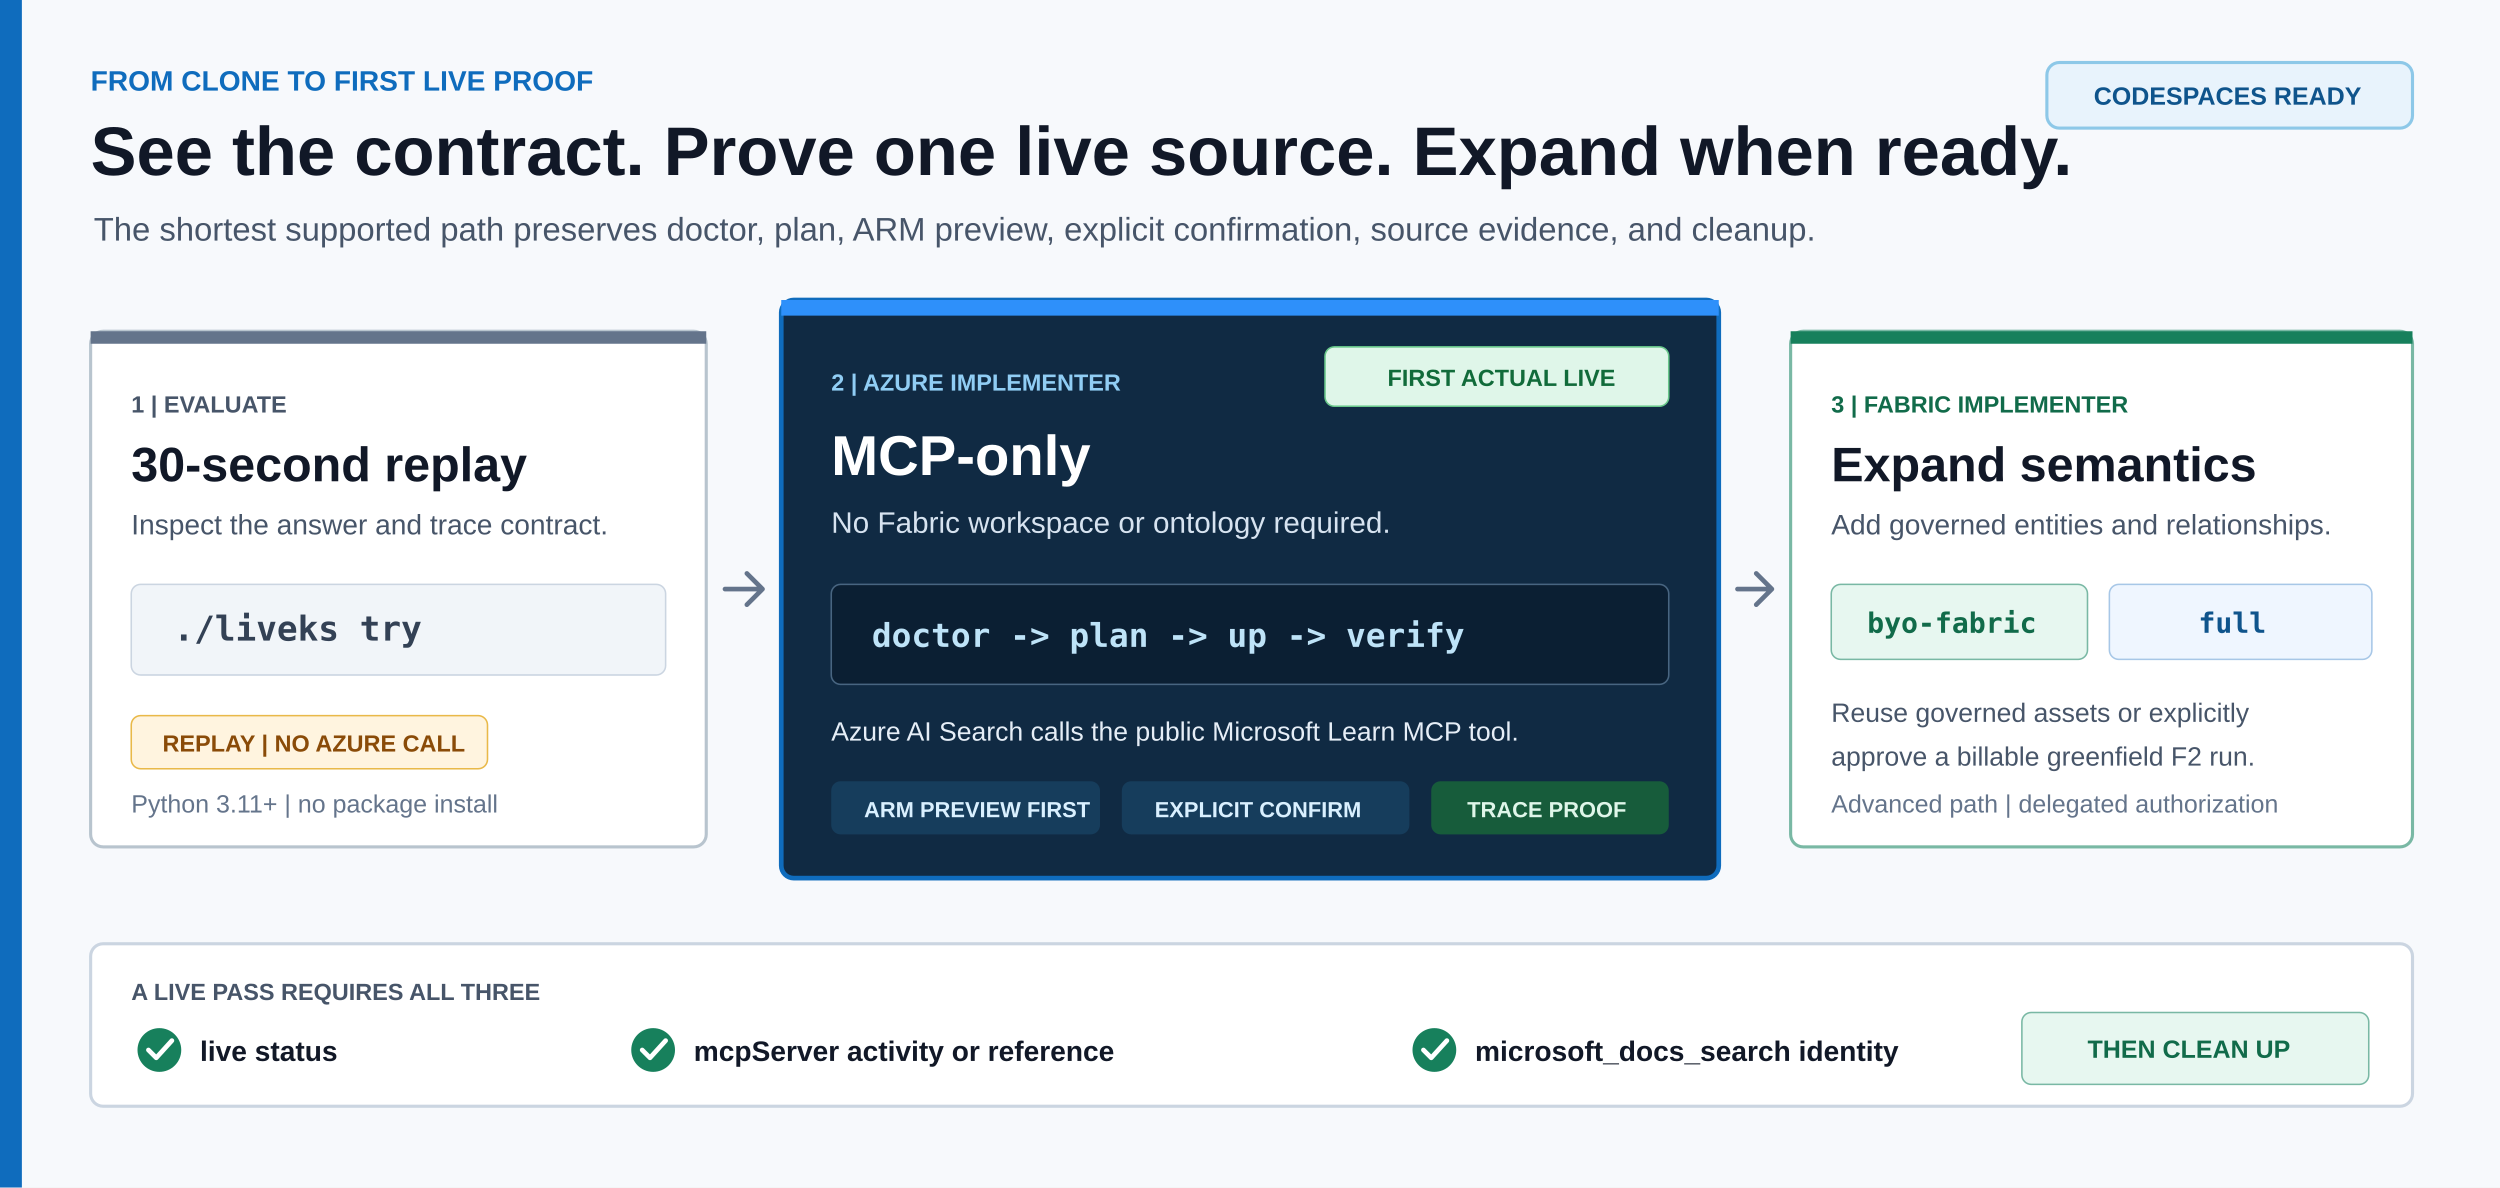
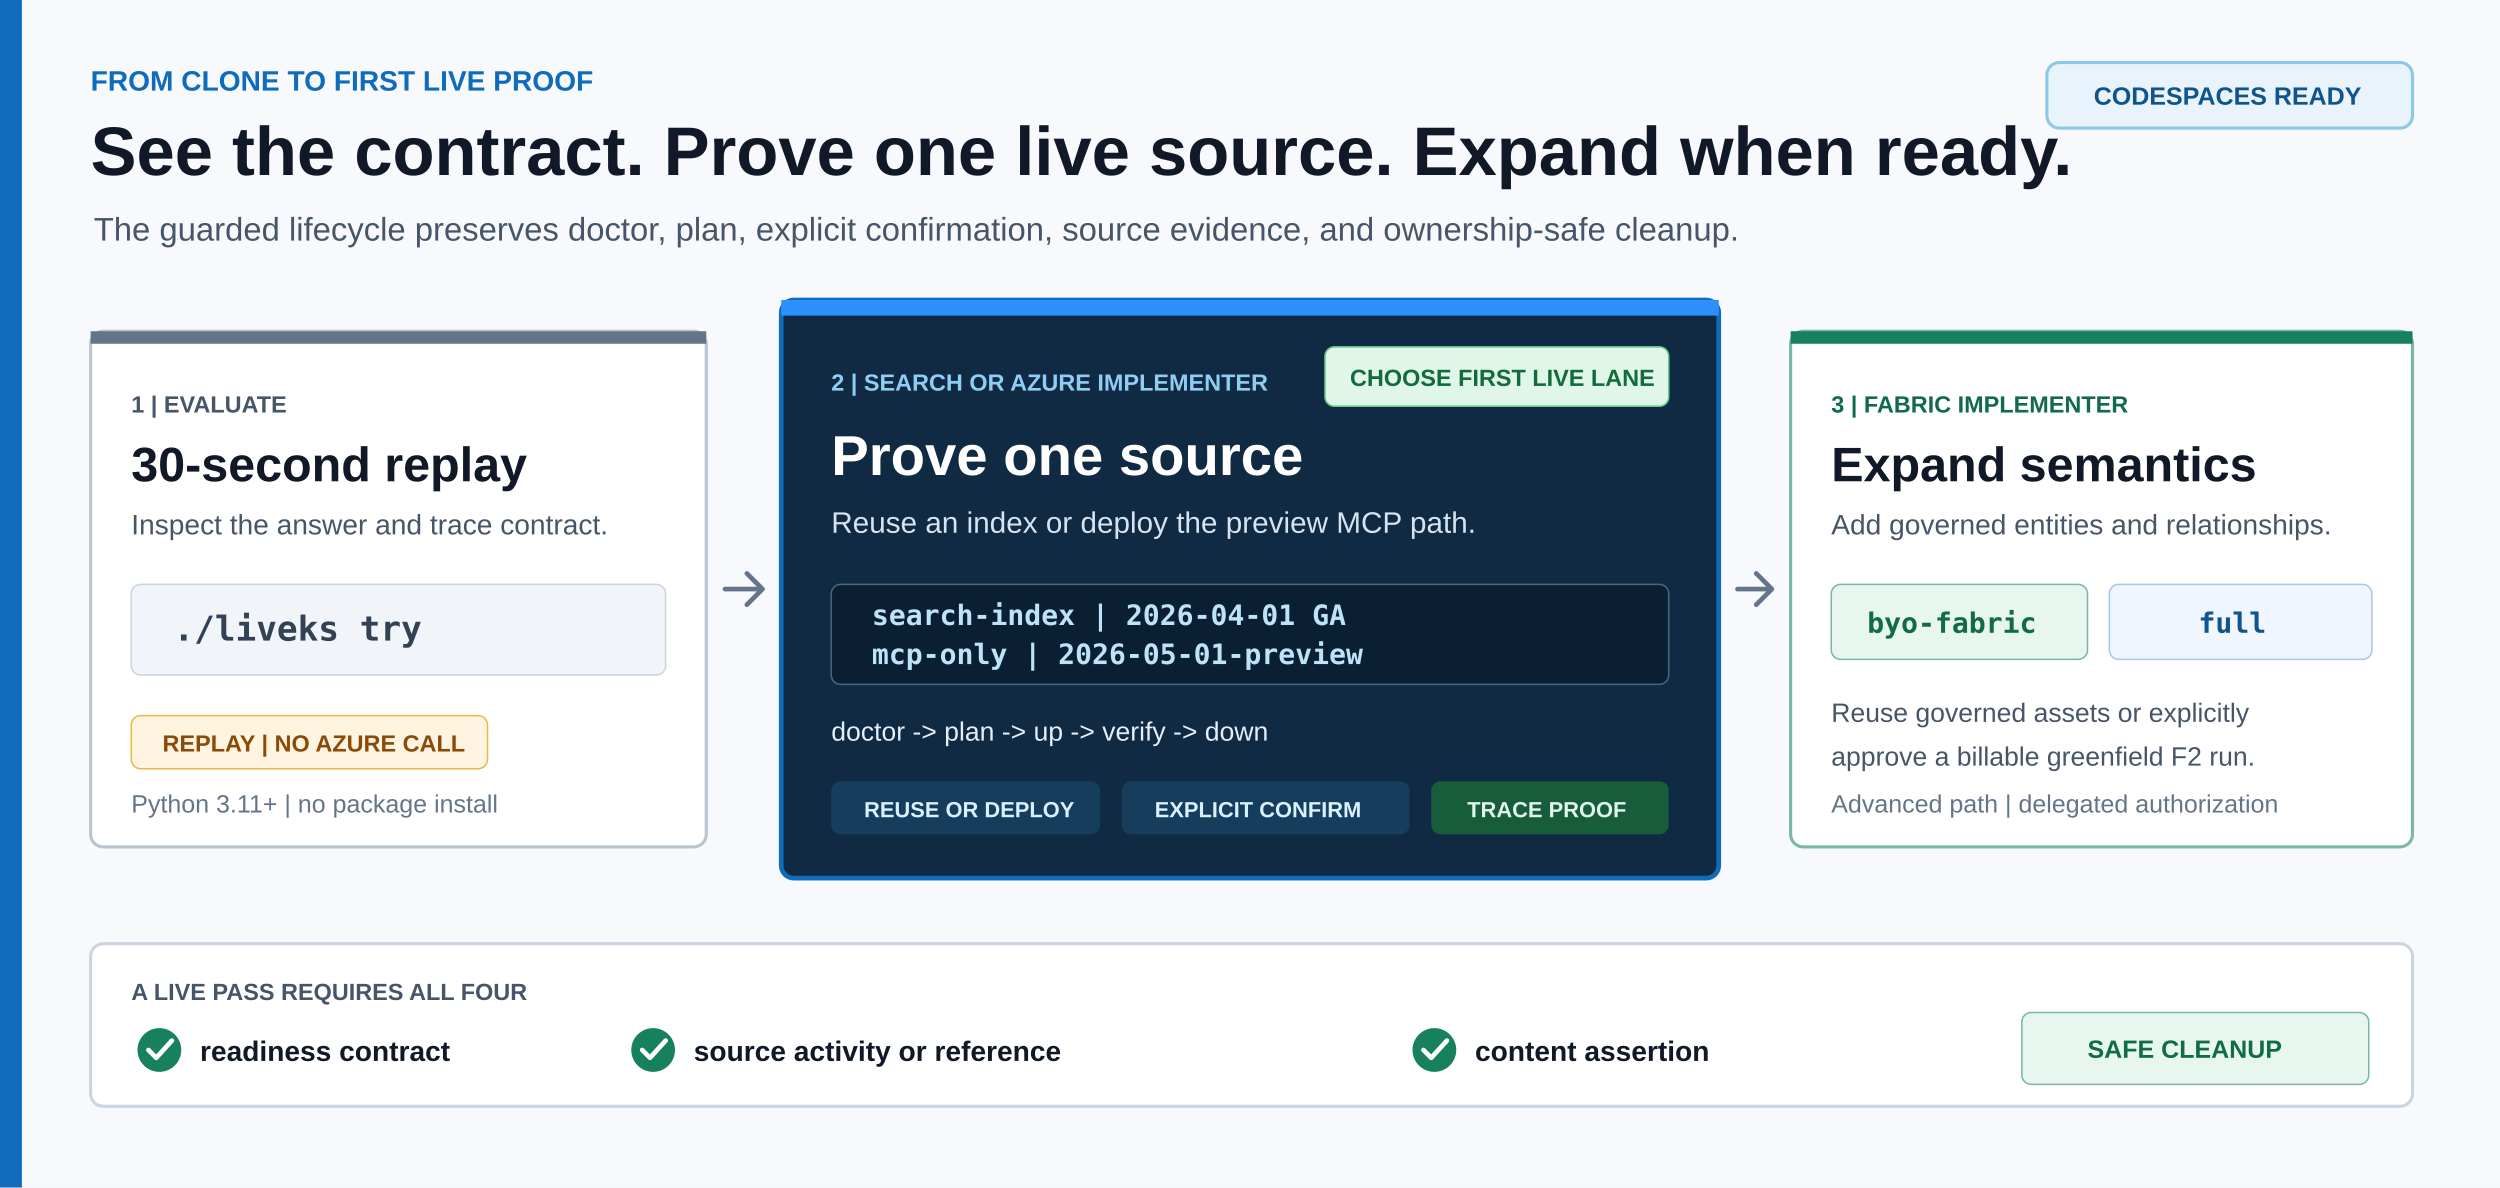
<svg xmlns="http://www.w3.org/2000/svg" width="1600" height="760" viewBox="0 0 1600 760" role="img" aria-labelledby="title desc">
  <rect width="1600" height="760" fill="#F7F9FC" />
  <rect x="0" y="0" width="14" height="760" fill="#0F6CBD" />
  <text x="58" y="58" font-family="Segoe UI, Arial, sans-serif" font-size="18" font-weight="700" fill="#0F6CBD">FROM CLONE TO FIRST LIVE PROOF</text>
  <text x="58" y="112" font-family="Segoe UI, Arial, sans-serif" font-size="44" font-weight="700" fill="#111827">See the contract. Prove one live source. Expand when ready.</text>
-   <text x="60" y="154" font-family="Segoe UI, Arial, sans-serif" font-size="21" fill="#475569">The shortest supported path preserves doctor, plan, ARM preview, explicit confirmation, source evidence, and cleanup.</text>
+   <text x="60" y="154" font-family="Segoe UI, Arial, sans-serif" font-size="21" fill="#475569">The guarded lifecycle preserves doctor, plan, explicit confirmation, source evidence, and ownership-safe cleanup.</text>
  <rect x="1310" y="40" width="234" height="42" rx="8" fill="#E8F3FC" stroke="#8DC8E8" stroke-width="2" />
  <text x="1340" y="67" font-family="Segoe UI, Arial, sans-serif" font-size="16" font-weight="700" fill="#0F548C">CODESPACES READY</text>
  <g>
    <rect x="58" y="212" width="394" height="330" rx="8" fill="#FFFFFF" stroke="#B8C4CE" stroke-width="2" />
    <rect x="58" y="212" width="394" height="8" fill="#64748B" />
    <text x="84" y="264" font-family="Segoe UI, Arial, sans-serif" font-size="15" font-weight="700" fill="#475569">1 | EVALUATE</text>
    <text x="84" y="308" font-family="Segoe UI, Arial, sans-serif" font-size="31" font-weight="700" fill="#111827">30-second replay</text>
    <text x="84" y="342" font-family="Segoe UI, Arial, sans-serif" font-size="18" fill="#475569">Inspect the answer and trace contract.</text>
    <rect x="84" y="374" width="342" height="58" rx="6" fill="#F1F5F9" stroke="#CBD5E1" />
    <text x="111" y="410" font-family="Consolas, monospace" font-size="22" font-weight="700" fill="#334155">./liveks try</text>
    <rect x="84" y="458" width="228" height="34" rx="6" fill="#FFF4DF" stroke="#E9B949" />
    <text x="104" y="481" font-family="Segoe UI, Arial, sans-serif" font-size="15" font-weight="700" fill="#8A4B08">REPLAY | NO AZURE CALL</text>
    <text x="84" y="520" font-family="Segoe UI, Arial, sans-serif" font-size="16" fill="#64748B">Python 3.11+ | no package install</text>
  </g>
  <path d="M464 377 H486 M478 367 L488 377 L478 387" fill="none" stroke="#64748B" stroke-width="3" stroke-linecap="round" stroke-linejoin="round" />
  <g>
    <rect x="500" y="192" width="600" height="370" rx="8" fill="#102A43" stroke="#0F6CBD" stroke-width="3" />
    <rect x="500" y="192" width="600" height="10" fill="#2E90FA" />
    <rect x="848" y="222" width="220" height="38" rx="6" fill="#DFF6E9" stroke="#68C78A" />
-     <text x="888" y="247" font-family="Segoe UI, Arial, sans-serif" font-size="15" font-weight="700" fill="#116B3A">FIRST ACTUAL LIVE</text>
-     <text x="532" y="250" font-family="Segoe UI, Arial, sans-serif" font-size="15" font-weight="700" fill="#90CDF4">2 | AZURE IMPLEMENTER</text>
-     <text x="532" y="304" font-family="Segoe UI, Arial, sans-serif" font-size="36" font-weight="700" fill="#FFFFFF">MCP-only</text>
-     <text x="532" y="341" font-family="Segoe UI, Arial, sans-serif" font-size="19" fill="#D7E3F0">No Fabric workspace or ontology required.</text>
+     <text x="864" y="247" font-family="Segoe UI, Arial, sans-serif" font-size="15" font-weight="700" fill="#116B3A">CHOOSE FIRST LIVE LANE</text>
+     <text x="532" y="250" font-family="Segoe UI, Arial, sans-serif" font-size="15" font-weight="700" fill="#90CDF4">2 | SEARCH OR AZURE IMPLEMENTER</text>
+     <text x="532" y="304" font-family="Segoe UI, Arial, sans-serif" font-size="36" font-weight="700" fill="#FFFFFF">Prove one source</text>
+     <text x="532" y="341" font-family="Segoe UI, Arial, sans-serif" font-size="19" fill="#D7E3F0">Reuse an index or deploy the preview MCP path.</text>
    <rect x="532" y="374" width="536" height="64" rx="6" fill="#0B1F33" stroke="#486581" />
-     <text x="558" y="414" font-family="Consolas, monospace" font-size="21" font-weight="700" fill="#BEE3F8">doctor -&gt; plan -&gt; up -&gt; verify</text>
-     <text x="532" y="474" font-family="Segoe UI, Arial, sans-serif" font-size="17" fill="#E6EEF7">Azure AI Search calls the public Microsoft Learn MCP tool.</text>
+     <text x="558" y="400" font-family="Consolas, monospace" font-size="18" font-weight="700" fill="#BEE3F8">search-index | 2026-04-01 GA</text>
+     <text x="558" y="425" font-family="Consolas, monospace" font-size="18" font-weight="700" fill="#BEE3F8">mcp-only    | 2026-05-01-preview</text>
+     <text x="532" y="474" font-family="Segoe UI, Arial, sans-serif" font-size="17" fill="#E6EEF7">doctor -&gt; plan -&gt; up -&gt; verify -&gt; down</text>
    <rect x="532" y="500" width="172" height="34" rx="6" fill="#163D5C" />
-     <text x="553" y="523" font-family="Segoe UI, Arial, sans-serif" font-size="14" font-weight="700" fill="#D9F0FF">ARM PREVIEW FIRST</text>
+     <text x="553" y="523" font-family="Segoe UI, Arial, sans-serif" font-size="14" font-weight="700" fill="#D9F0FF">REUSE OR DEPLOY</text>
    <rect x="718" y="500" width="184" height="34" rx="6" fill="#163D5C" />
    <text x="739" y="523" font-family="Segoe UI, Arial, sans-serif" font-size="14" font-weight="700" fill="#D9F0FF">EXPLICIT CONFIRM</text>
    <rect x="916" y="500" width="152" height="34" rx="6" fill="#175C3B" />
    <text x="939" y="523" font-family="Segoe UI, Arial, sans-serif" font-size="14" font-weight="700" fill="#DFF6E9">TRACE PROOF</text>
  </g>
  <path d="M1112 377 H1132 M1124 367 L1134 377 L1124 387" fill="none" stroke="#64748B" stroke-width="3" stroke-linecap="round" stroke-linejoin="round" />
  <g>
    <rect x="1146" y="212" width="398" height="330" rx="8" fill="#FFFFFF" stroke="#79B8A4" stroke-width="2" />
    <rect x="1146" y="212" width="398" height="8" fill="#17805C" />
    <text x="1172" y="264" font-family="Segoe UI, Arial, sans-serif" font-size="15" font-weight="700" fill="#116B4A">3 | FABRIC IMPLEMENTER</text>
    <text x="1172" y="308" font-family="Segoe UI, Arial, sans-serif" font-size="31" font-weight="700" fill="#111827">Expand semantics</text>
    <text x="1172" y="342" font-family="Segoe UI, Arial, sans-serif" font-size="18" fill="#475569">Add governed entities and relationships.</text>
    <rect x="1172" y="374" width="164" height="48" rx="6" fill="#E7F7F0" stroke="#79B8A4" />
    <text x="1195" y="405" font-family="Consolas, monospace" font-size="18" font-weight="700" fill="#116B4A">byo-fabric</text>
    <rect x="1350" y="374" width="168" height="48" rx="6" fill="#EFF6FF" stroke="#A7C7E7" />
    <text x="1407" y="405" font-family="Consolas, monospace" font-size="18" font-weight="700" fill="#0F548C">full</text>
    <text x="1172" y="462" font-family="Segoe UI, Arial, sans-serif" font-size="17" fill="#475569">Reuse governed assets or explicitly</text>
    <text x="1172" y="490" font-family="Segoe UI, Arial, sans-serif" font-size="17" fill="#475569">approve a billable greenfield F2 run.</text>
    <text x="1172" y="520" font-family="Segoe UI, Arial, sans-serif" font-size="16" fill="#64748B">Advanced path | delegated authorization</text>
  </g>
  <rect x="58" y="604" width="1486" height="104" rx="8" fill="#FFFFFF" stroke="#CBD5E1" stroke-width="2" />
-   <text x="84" y="640" font-family="Segoe UI, Arial, sans-serif" font-size="15" font-weight="700" fill="#475569">A LIVE PASS REQUIRES ALL THREE</text>
+   <text x="84" y="640" font-family="Segoe UI, Arial, sans-serif" font-size="15" font-weight="700" fill="#475569">A LIVE PASS REQUIRES ALL FOUR</text>
  <circle cx="102" cy="672" r="14" fill="#17805C" />
  <path d="M95 672 L100 677 L110 666" fill="none" stroke="#FFFFFF" stroke-width="3" stroke-linecap="round" stroke-linejoin="round" />
-   <text x="128" y="679" font-family="Segoe UI, Arial, sans-serif" font-size="18" font-weight="700" fill="#111827">live status</text>
+   <text x="128" y="679" font-family="Segoe UI, Arial, sans-serif" font-size="18" font-weight="700" fill="#111827">readiness contract</text>
  <circle cx="418" cy="672" r="14" fill="#17805C" />
  <path d="M411 672 L416 677 L426 666" fill="none" stroke="#FFFFFF" stroke-width="3" stroke-linecap="round" stroke-linejoin="round" />
-   <text x="444" y="679" font-family="Segoe UI, Arial, sans-serif" font-size="18" font-weight="700" fill="#111827">mcpServer activity or reference</text>
+   <text x="444" y="679" font-family="Segoe UI, Arial, sans-serif" font-size="18" font-weight="700" fill="#111827">source activity or reference</text>
  <circle cx="918" cy="672" r="14" fill="#17805C" />
  <path d="M911 672 L916 677 L926 666" fill="none" stroke="#FFFFFF" stroke-width="3" stroke-linecap="round" stroke-linejoin="round" />
-   <text x="944" y="679" font-family="Segoe UI, Arial, sans-serif" font-size="18" font-weight="700" fill="#111827">microsoft_docs_search identity</text>
+   <text x="944" y="679" font-family="Segoe UI, Arial, sans-serif" font-size="18" font-weight="700" fill="#111827">content assertion</text>
  <rect x="1294" y="648" width="222" height="46" rx="6" fill="#E7F7F0" stroke="#79B8A4" />
-   <text x="1336" y="677" font-family="Segoe UI, Arial, sans-serif" font-size="16" font-weight="700" fill="#116B4A">THEN CLEAN UP</text>
+   <text x="1336" y="677" font-family="Segoe UI, Arial, sans-serif" font-size="16" font-weight="700" fill="#116B4A">SAFE CLEANUP</text>
</svg>
